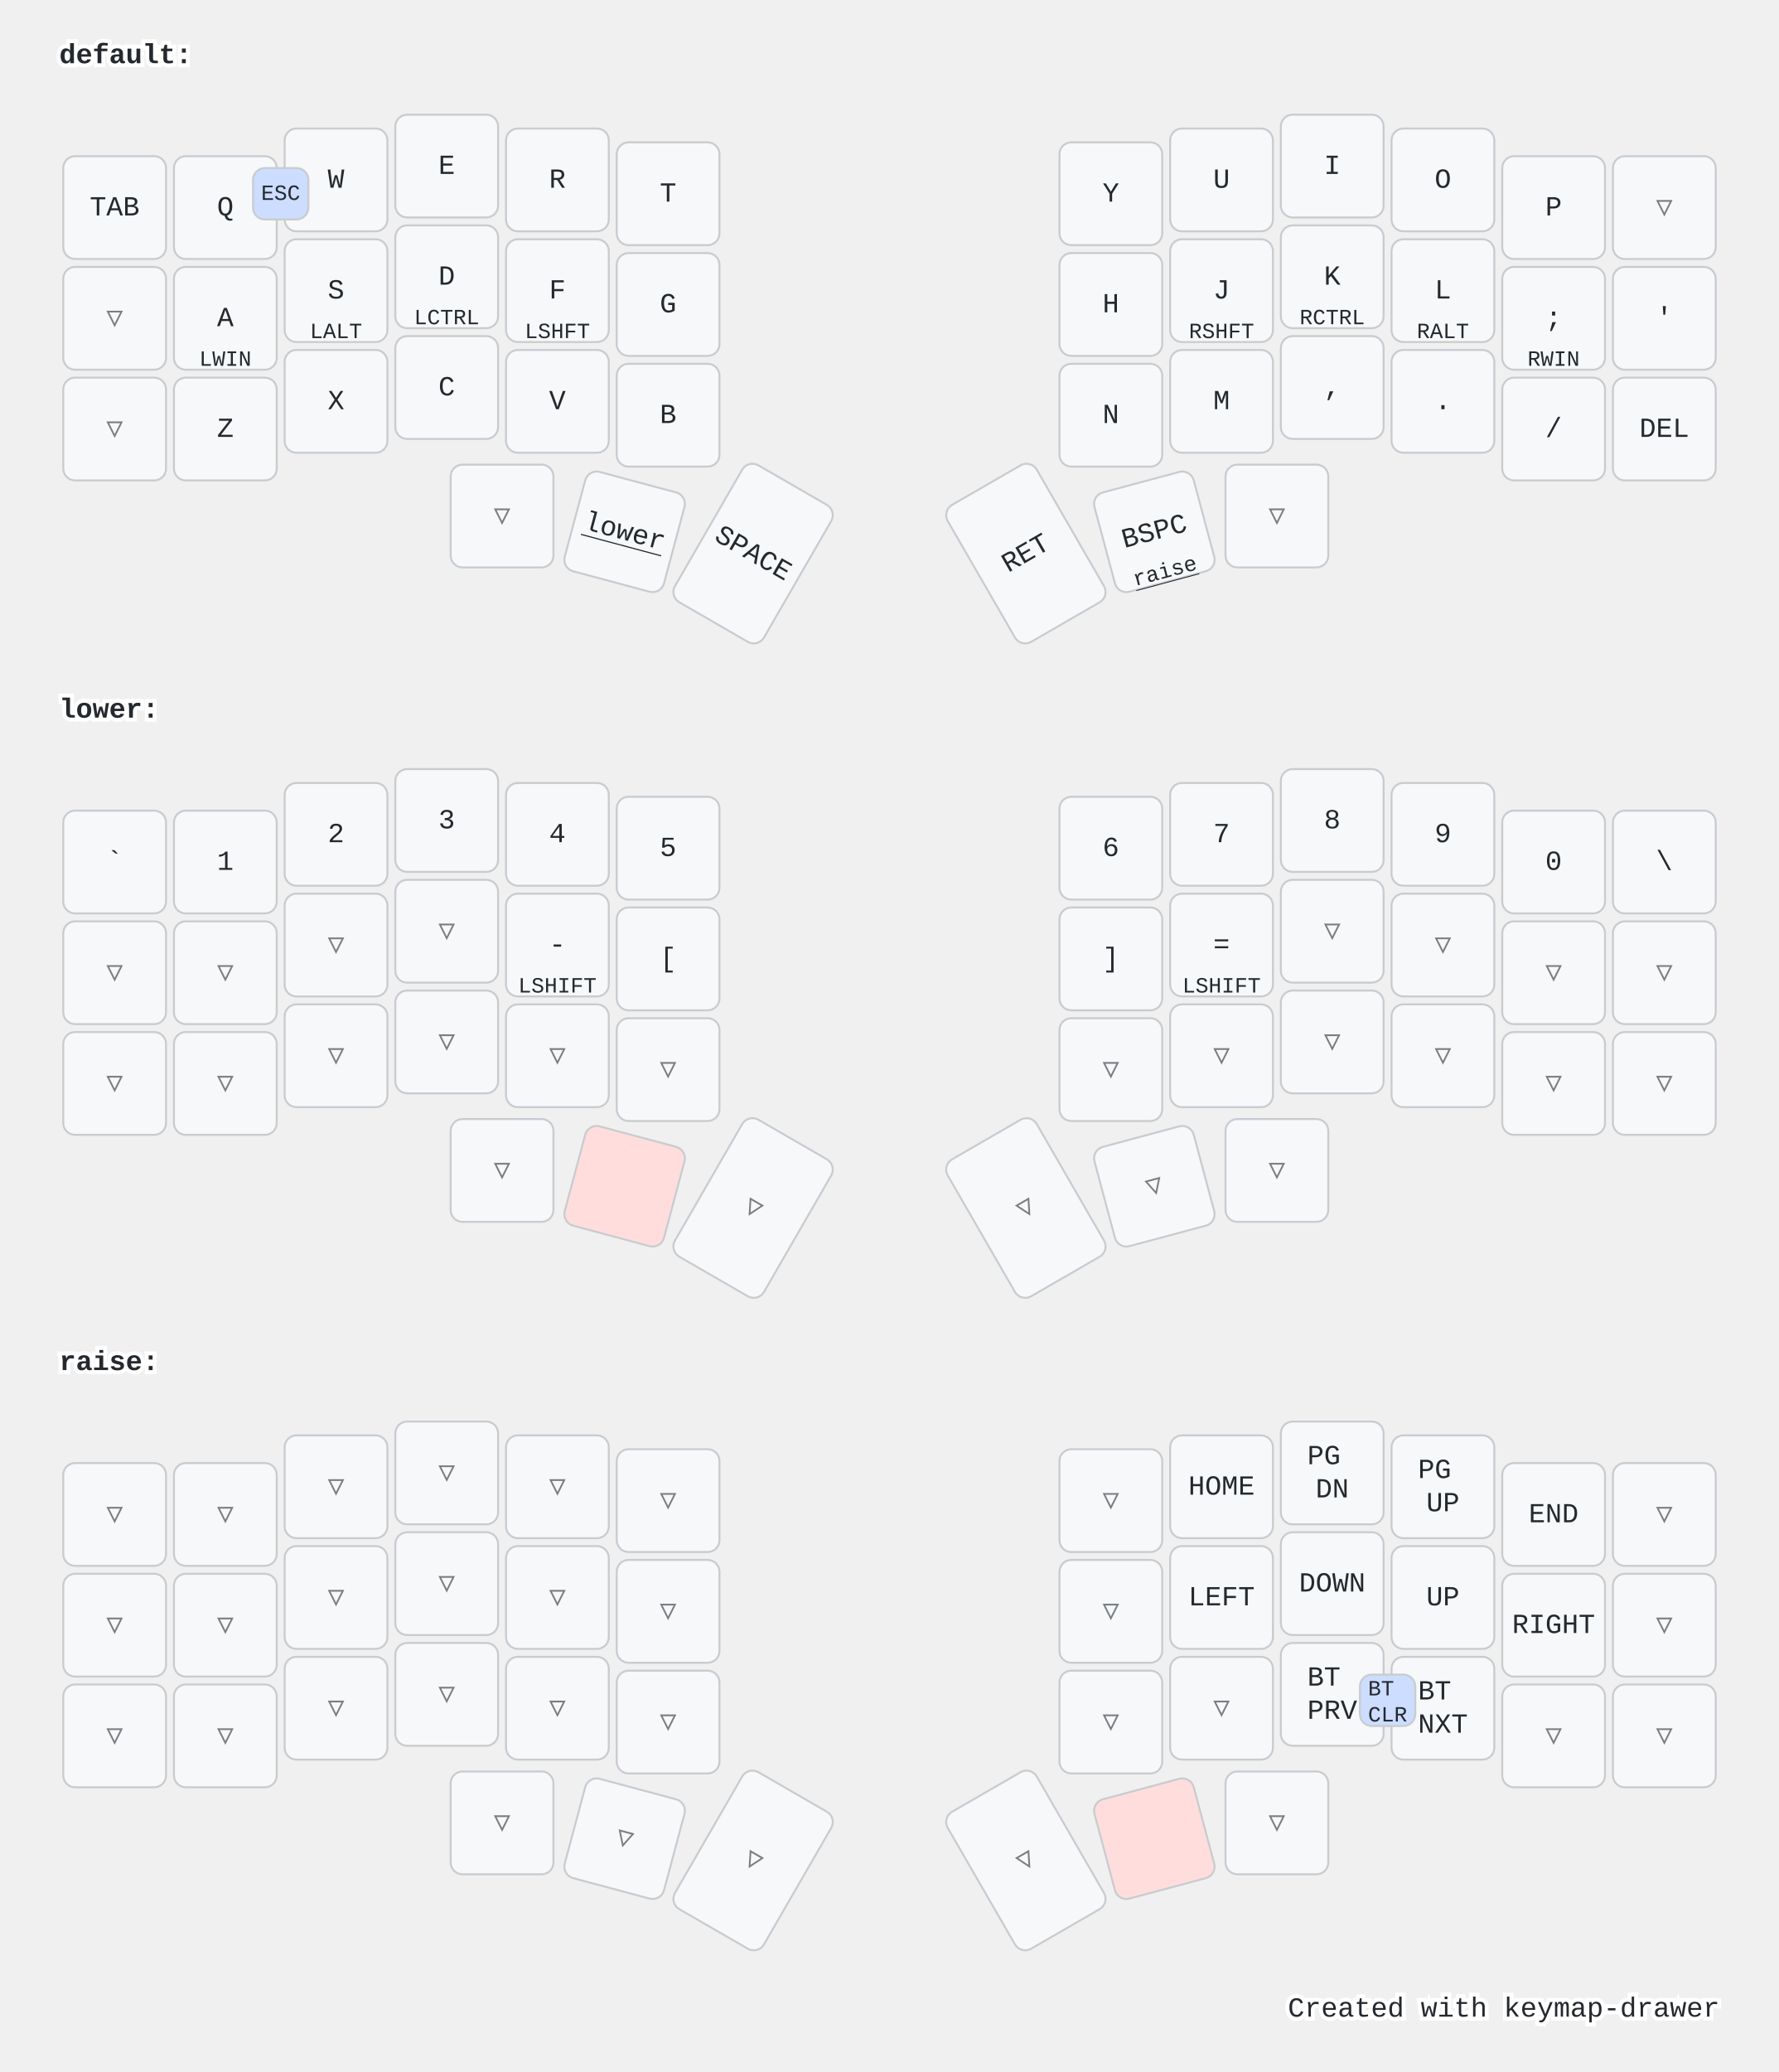
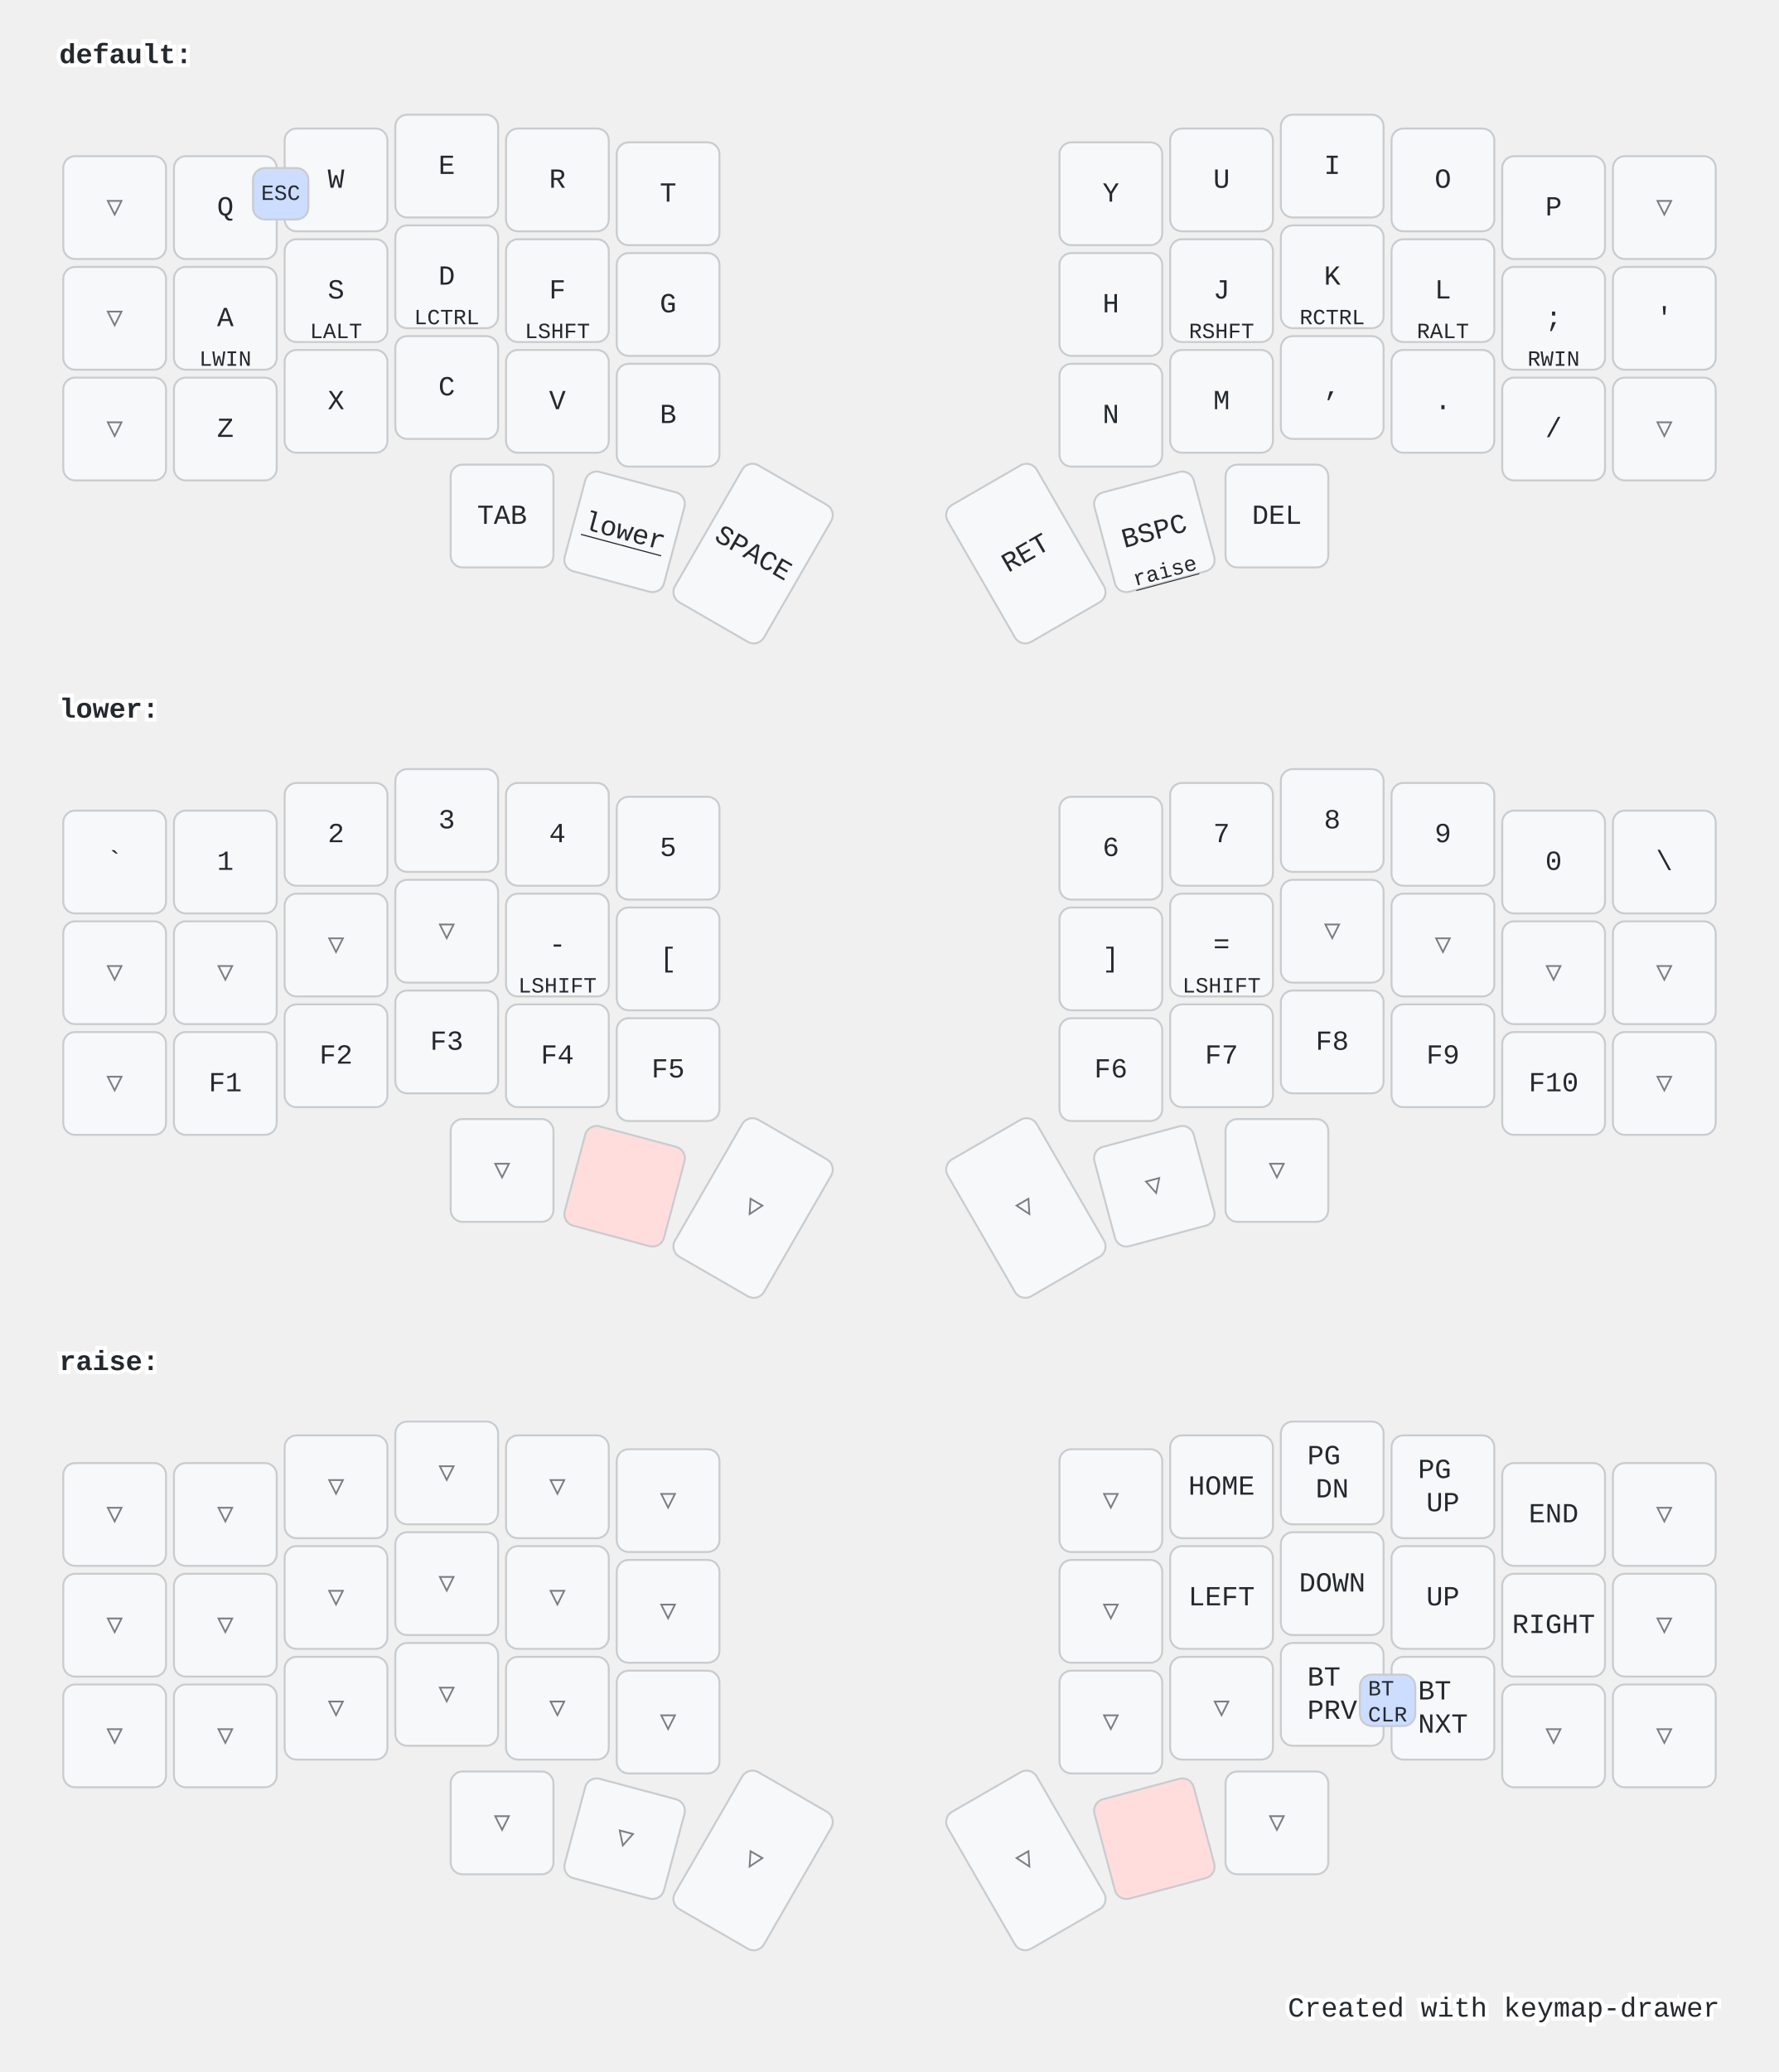
<svg xmlns="http://www.w3.org/2000/svg" width="900" height="1048" viewBox="0 0 900 1048" class="keymap">
  <style>/* inherit to force styles through use tags */
svg path {
    fill: inherit;
}

/* font and background color specifications */
svg.keymap {
    font-family: SFMono-Regular,Consolas,Liberation Mono,Menlo,monospace;
    font-size: 14px;
    font-kerning: normal;
    text-rendering: optimizeLegibility;
    fill: #24292e;
}

/* default key styling */
rect.key {
    fill: #f6f8fa;
}

rect.key, rect.combo {
    stroke: #c9cccf;
    stroke-width: 1;
}

/* default key side styling, only used is draw_key_sides is set */
rect.side {
    filter: brightness(90%);
}

/* color accent for combo boxes */
rect.combo, rect.combo-separate {
    fill: #cdf;
}

/* color accent for held keys */
rect.held, rect.combo.held {
    fill: #fdd;
}

/* color accent for ghost (optional) keys */
rect.ghost, rect.combo.ghost {
    stroke-dasharray: 4, 4;
    stroke-width: 2;
}

text {
    text-anchor: middle;
    dominant-baseline: middle;
}

/* styling for layer labels */
text.label {
    font-weight: bold;
    text-anchor: start;
    stroke: white;
    stroke-width: 4;
    paint-order: stroke;
}

/* styling for optional footer */
text.footer {
    text-anchor: end;
    dominant-baseline: auto;
    stroke: white;
    stroke-width: 4;
    paint-order: stroke;
}

/* styling for combo tap, and key non-tap label text */
text.combo, text.hold, text.shifted, text.left, text.right {
    font-size: 11px;
}

text.hold {
    text-anchor: middle;
    dominant-baseline: auto;
}

text.shifted {
    text-anchor: middle;
    dominant-baseline: hanging;
}

text.left {
    text-anchor: start;
}

text.right {
    text-anchor: end;
}

text.layer-activator {
    text-decoration: underline;
}

/* styling for hold/shifted label text in combo box */
text.combo.hold, text.combo.shifted, text.combo.left, text.combo.right {
    font-size: 8px;
}

/* lighter symbol for transparent keys */
text.trans {
    fill: #7b7e81;
}

/* styling for combo dendrons */
path.combo {
    stroke-width: 1;
    stroke: gray;
    fill: none;
}

/* Start Tabler Icons Cleanup */
/* cannot use height/width with glyphs */
.icon-tabler &gt; path {
    fill: inherit;
    stroke: inherit;
    stroke-width: 2;
}
/* hide tabler's default box */
.icon-tabler &gt; path[stroke="none"][fill="none"] {
    visibility: hidden;
}
/* End Tabler Icons Cleanup */

@media (prefers-color-scheme: dark) {
svg.keymap { fill: #d1d6db; }
rect.key { fill: #3f4750; }
rect.key, rect.combo { stroke: #60666c; }
rect.combo, rect.combo-separate { fill: #1f3d7a; }
rect.held, rect.combo.held { fill: #854747; }
text.label, text.footer { stroke: black; }
text.trans { fill: #7e8184; }
path.combo { stroke: #7f7f7f; }

}</style>
  <g transform="translate(30, 0)" class="layer-default">
    <text x="0" y="28" class="label" id="default">default:</text>
    <g transform="translate(0, 56)">
-       <g transform="translate(28, 49)" class="key keypos-0">
-         <rect rx="6" ry="6" x="-26" y="-26" width="52" height="52" class="key" />
-         <text x="0" y="0" class="key tap">TAB</text>
+       <g transform="translate(28, 49)" class="key trans keypos-0">
+         <rect rx="6" ry="6" x="-26" y="-26" width="52" height="52" class="key trans" />
+         <text x="0" y="0" class="key trans tap">▽</text>
      </g>
      <g transform="translate(84, 49)" class="key keypos-1">
        <rect rx="6" ry="6" x="-26" y="-26" width="52" height="52" class="key" />
        <text x="0" y="0" class="key tap">Q</text>
      </g>
      <g transform="translate(140, 35)" class="key keypos-2">
        <rect rx="6" ry="6" x="-26" y="-26" width="52" height="52" class="key" />
        <text x="0" y="0" class="key tap">W</text>
      </g>
      <g transform="translate(196, 28)" class="key keypos-3">
        <rect rx="6" ry="6" x="-26" y="-26" width="52" height="52" class="key" />
        <text x="0" y="0" class="key tap">E</text>
      </g>
      <g transform="translate(252, 35)" class="key keypos-4">
        <rect rx="6" ry="6" x="-26" y="-26" width="52" height="52" class="key" />
        <text x="0" y="0" class="key tap">R</text>
      </g>
      <g transform="translate(308, 42)" class="key keypos-5">
        <rect rx="6" ry="6" x="-26" y="-26" width="52" height="52" class="key" />
        <text x="0" y="0" class="key tap">T</text>
      </g>
      <g transform="translate(532, 42)" class="key keypos-6">
        <rect rx="6" ry="6" x="-26" y="-26" width="52" height="52" class="key" />
        <text x="0" y="0" class="key tap">Y</text>
      </g>
      <g transform="translate(588, 35)" class="key keypos-7">
        <rect rx="6" ry="6" x="-26" y="-26" width="52" height="52" class="key" />
        <text x="0" y="0" class="key tap">U</text>
      </g>
      <g transform="translate(644, 28)" class="key keypos-8">
        <rect rx="6" ry="6" x="-26" y="-26" width="52" height="52" class="key" />
        <text x="0" y="0" class="key tap">I</text>
      </g>
      <g transform="translate(700, 35)" class="key keypos-9">
        <rect rx="6" ry="6" x="-26" y="-26" width="52" height="52" class="key" />
        <text x="0" y="0" class="key tap">O</text>
      </g>
      <g transform="translate(756, 49)" class="key keypos-10">
        <rect rx="6" ry="6" x="-26" y="-26" width="52" height="52" class="key" />
        <text x="0" y="0" class="key tap">P</text>
      </g>
      <g transform="translate(812, 49)" class="key trans keypos-11">
        <rect rx="6" ry="6" x="-26" y="-26" width="52" height="52" class="key trans" />
        <text x="0" y="0" class="key trans tap">▽</text>
      </g>
      <g transform="translate(28, 105)" class="key trans keypos-12">
        <rect rx="6" ry="6" x="-26" y="-26" width="52" height="52" class="key trans" />
        <text x="0" y="0" class="key trans tap">▽</text>
      </g>
      <g transform="translate(84, 105)" class="key keypos-13">
        <rect rx="6" ry="6" x="-26" y="-26" width="52" height="52" class="key" />
        <text x="0" y="0" class="key tap">A</text>
        <text x="0" y="24" class="key hold">LWIN</text>
      </g>
      <g transform="translate(140, 91)" class="key keypos-14">
        <rect rx="6" ry="6" x="-26" y="-26" width="52" height="52" class="key" />
        <text x="0" y="0" class="key tap">S</text>
        <text x="0" y="24" class="key hold">LALT</text>
      </g>
      <g transform="translate(196, 84)" class="key keypos-15">
        <rect rx="6" ry="6" x="-26" y="-26" width="52" height="52" class="key" />
        <text x="0" y="0" class="key tap">D</text>
        <text x="0" y="24" class="key hold">LCTRL</text>
      </g>
      <g transform="translate(252, 91)" class="key keypos-16">
        <rect rx="6" ry="6" x="-26" y="-26" width="52" height="52" class="key" />
        <text x="0" y="0" class="key tap">F</text>
        <text x="0" y="24" class="key hold">LSHFT</text>
      </g>
      <g transform="translate(308, 98)" class="key keypos-17">
        <rect rx="6" ry="6" x="-26" y="-26" width="52" height="52" class="key" />
        <text x="0" y="0" class="key tap">G</text>
      </g>
      <g transform="translate(532, 98)" class="key keypos-18">
        <rect rx="6" ry="6" x="-26" y="-26" width="52" height="52" class="key" />
        <text x="0" y="0" class="key tap">H</text>
      </g>
      <g transform="translate(588, 91)" class="key keypos-19">
        <rect rx="6" ry="6" x="-26" y="-26" width="52" height="52" class="key" />
        <text x="0" y="0" class="key tap">J</text>
        <text x="0" y="24" class="key hold">RSHFT</text>
      </g>
      <g transform="translate(644, 84)" class="key keypos-20">
        <rect rx="6" ry="6" x="-26" y="-26" width="52" height="52" class="key" />
        <text x="0" y="0" class="key tap">K</text>
        <text x="0" y="24" class="key hold">RCTRL</text>
      </g>
      <g transform="translate(700, 91)" class="key keypos-21">
        <rect rx="6" ry="6" x="-26" y="-26" width="52" height="52" class="key" />
        <text x="0" y="0" class="key tap">L</text>
        <text x="0" y="24" class="key hold">RALT</text>
      </g>
      <g transform="translate(756, 105)" class="key keypos-22">
        <rect rx="6" ry="6" x="-26" y="-26" width="52" height="52" class="key" />
        <text x="0" y="0" class="key tap">;</text>
        <text x="0" y="24" class="key hold">RWIN</text>
      </g>
      <g transform="translate(812, 105)" class="key keypos-23">
        <rect rx="6" ry="6" x="-26" y="-26" width="52" height="52" class="key" />
        <text x="0" y="0" class="key tap">'</text>
      </g>
      <g transform="translate(28, 161)" class="key trans keypos-24">
        <rect rx="6" ry="6" x="-26" y="-26" width="52" height="52" class="key trans" />
        <text x="0" y="0" class="key trans tap">▽</text>
      </g>
      <g transform="translate(84, 161)" class="key keypos-25">
        <rect rx="6" ry="6" x="-26" y="-26" width="52" height="52" class="key" />
        <text x="0" y="0" class="key tap">Z</text>
      </g>
      <g transform="translate(140, 147)" class="key keypos-26">
        <rect rx="6" ry="6" x="-26" y="-26" width="52" height="52" class="key" />
        <text x="0" y="0" class="key tap">X</text>
      </g>
      <g transform="translate(196, 140)" class="key keypos-27">
        <rect rx="6" ry="6" x="-26" y="-26" width="52" height="52" class="key" />
        <text x="0" y="0" class="key tap">C</text>
      </g>
      <g transform="translate(252, 147)" class="key keypos-28">
        <rect rx="6" ry="6" x="-26" y="-26" width="52" height="52" class="key" />
        <text x="0" y="0" class="key tap">V</text>
      </g>
      <g transform="translate(308, 154)" class="key keypos-29">
        <rect rx="6" ry="6" x="-26" y="-26" width="52" height="52" class="key" />
        <text x="0" y="0" class="key tap">B</text>
      </g>
      <g transform="translate(532, 154)" class="key keypos-30">
        <rect rx="6" ry="6" x="-26" y="-26" width="52" height="52" class="key" />
        <text x="0" y="0" class="key tap">N</text>
      </g>
      <g transform="translate(588, 147)" class="key keypos-31">
        <rect rx="6" ry="6" x="-26" y="-26" width="52" height="52" class="key" />
        <text x="0" y="0" class="key tap">M</text>
      </g>
      <g transform="translate(644, 140)" class="key keypos-32">
        <rect rx="6" ry="6" x="-26" y="-26" width="52" height="52" class="key" />
        <text x="0" y="0" class="key tap">,</text>
      </g>
      <g transform="translate(700, 147)" class="key keypos-33">
        <rect rx="6" ry="6" x="-26" y="-26" width="52" height="52" class="key" />
        <text x="0" y="0" class="key tap">.</text>
      </g>
      <g transform="translate(756, 161)" class="key keypos-34">
        <rect rx="6" ry="6" x="-26" y="-26" width="52" height="52" class="key" />
        <text x="0" y="0" class="key tap">/</text>
      </g>
-       <g transform="translate(812, 161)" class="key keypos-35">
-         <rect rx="6" ry="6" x="-26" y="-26" width="52" height="52" class="key" />
-         <text x="0" y="0" class="key tap">DEL</text>
-       </g>
-       <g transform="translate(224, 205)" class="key trans keypos-36">
-         <rect rx="6" ry="6" x="-26" y="-26" width="52" height="52" class="key trans" />
-         <text x="0" y="0" class="key trans tap">▽</text>
+       <g transform="translate(812, 161)" class="key trans keypos-35">
+         <rect rx="6" ry="6" x="-26" y="-26" width="52" height="52" class="key trans" />
+         <text x="0" y="0" class="key trans tap">▽</text>
+       </g>
+       <g transform="translate(224, 205)" class="key keypos-36">
+         <rect rx="6" ry="6" x="-26" y="-26" width="52" height="52" class="key" />
+         <text x="0" y="0" class="key tap">TAB</text>
      </g>
      <g transform="translate(286, 213) rotate(15.0)" class="key keypos-37">
        <rect rx="6" ry="6" x="-26" y="-26" width="52" height="52" class="key" />
        <a href="#lower">
          <text x="0" y="0" class="key tap layer-activator">lower</text>
        </a>
      </g>
      <g transform="translate(351, 224) rotate(30.0)" class="key keypos-38">
        <rect rx="6" ry="6" x="-26" y="-40" width="52" height="80" class="key" />
        <text x="0" y="0" class="key tap">SPACE</text>
      </g>
      <g transform="translate(489, 224) rotate(-30.0)" class="key keypos-39">
        <rect rx="6" ry="6" x="-26" y="-40" width="52" height="80" class="key" />
        <text x="0" y="0" class="key tap">RET</text>
      </g>
      <g transform="translate(554, 213) rotate(-15.0)" class="key keypos-40">
        <rect rx="6" ry="6" x="-26" y="-26" width="52" height="52" class="key" />
        <text x="0" y="0" class="key tap">BSPC</text>
        <a href="#raise">
          <text x="0" y="24" class="key hold layer-activator">raise</text>
        </a>
      </g>
-       <g transform="translate(616, 205)" class="key trans keypos-41">
-         <rect rx="6" ry="6" x="-26" y="-26" width="52" height="52" class="key trans" />
-         <text x="0" y="0" class="key trans tap">▽</text>
+       <g transform="translate(616, 205)" class="key keypos-41">
+         <rect rx="6" ry="6" x="-26" y="-26" width="52" height="52" class="key" />
+         <text x="0" y="0" class="key tap">DEL</text>
      </g>
      <g class="combo combopos-0">
        <rect rx="6" ry="6" x="98" y="29" width="28" height="26" class="combo" />
        <text x="112" y="42" class="combo tap">ESC</text>
      </g>
    </g>
  </g>
  <g transform="translate(30, 331)" class="layer-lower">
    <text x="0" y="28" class="label" id="lower">lower:</text>
    <g transform="translate(0, 56)">
      <g transform="translate(28, 49)" class="key keypos-0">
        <rect rx="6" ry="6" x="-26" y="-26" width="52" height="52" class="key" />
        <text x="0" y="0" class="key tap">`</text>
      </g>
      <g transform="translate(84, 49)" class="key keypos-1">
        <rect rx="6" ry="6" x="-26" y="-26" width="52" height="52" class="key" />
        <text x="0" y="0" class="key tap">1</text>
      </g>
      <g transform="translate(140, 35)" class="key keypos-2">
        <rect rx="6" ry="6" x="-26" y="-26" width="52" height="52" class="key" />
        <text x="0" y="0" class="key tap">2</text>
      </g>
      <g transform="translate(196, 28)" class="key keypos-3">
        <rect rx="6" ry="6" x="-26" y="-26" width="52" height="52" class="key" />
        <text x="0" y="0" class="key tap">3</text>
      </g>
      <g transform="translate(252, 35)" class="key keypos-4">
        <rect rx="6" ry="6" x="-26" y="-26" width="52" height="52" class="key" />
        <text x="0" y="0" class="key tap">4</text>
      </g>
      <g transform="translate(308, 42)" class="key keypos-5">
        <rect rx="6" ry="6" x="-26" y="-26" width="52" height="52" class="key" />
        <text x="0" y="0" class="key tap">5</text>
      </g>
      <g transform="translate(532, 42)" class="key keypos-6">
        <rect rx="6" ry="6" x="-26" y="-26" width="52" height="52" class="key" />
        <text x="0" y="0" class="key tap">6</text>
      </g>
      <g transform="translate(588, 35)" class="key keypos-7">
        <rect rx="6" ry="6" x="-26" y="-26" width="52" height="52" class="key" />
        <text x="0" y="0" class="key tap">7</text>
      </g>
      <g transform="translate(644, 28)" class="key keypos-8">
        <rect rx="6" ry="6" x="-26" y="-26" width="52" height="52" class="key" />
        <text x="0" y="0" class="key tap">8</text>
      </g>
      <g transform="translate(700, 35)" class="key keypos-9">
        <rect rx="6" ry="6" x="-26" y="-26" width="52" height="52" class="key" />
        <text x="0" y="0" class="key tap">9</text>
      </g>
      <g transform="translate(756, 49)" class="key keypos-10">
        <rect rx="6" ry="6" x="-26" y="-26" width="52" height="52" class="key" />
        <text x="0" y="0" class="key tap">0</text>
      </g>
      <g transform="translate(812, 49)" class="key keypos-11">
        <rect rx="6" ry="6" x="-26" y="-26" width="52" height="52" class="key" />
        <text x="0" y="0" class="key tap">\</text>
      </g>
      <g transform="translate(28, 105)" class="key trans keypos-12">
        <rect rx="6" ry="6" x="-26" y="-26" width="52" height="52" class="key trans" />
        <text x="0" y="0" class="key trans tap">▽</text>
      </g>
      <g transform="translate(84, 105)" class="key trans keypos-13">
        <rect rx="6" ry="6" x="-26" y="-26" width="52" height="52" class="key trans" />
        <text x="0" y="0" class="key trans tap">▽</text>
      </g>
      <g transform="translate(140, 91)" class="key trans keypos-14">
        <rect rx="6" ry="6" x="-26" y="-26" width="52" height="52" class="key trans" />
        <text x="0" y="0" class="key trans tap">▽</text>
      </g>
      <g transform="translate(196, 84)" class="key trans keypos-15">
        <rect rx="6" ry="6" x="-26" y="-26" width="52" height="52" class="key trans" />
        <text x="0" y="0" class="key trans tap">▽</text>
      </g>
      <g transform="translate(252, 91)" class="key keypos-16">
        <rect rx="6" ry="6" x="-26" y="-26" width="52" height="52" class="key" />
        <text x="0" y="0" class="key tap">-</text>
        <text x="0" y="24" class="key hold">LSHIFT</text>
      </g>
      <g transform="translate(308, 98)" class="key keypos-17">
        <rect rx="6" ry="6" x="-26" y="-26" width="52" height="52" class="key" />
        <text x="0" y="0" class="key tap">[</text>
      </g>
      <g transform="translate(532, 98)" class="key keypos-18">
        <rect rx="6" ry="6" x="-26" y="-26" width="52" height="52" class="key" />
        <text x="0" y="0" class="key tap">]</text>
      </g>
      <g transform="translate(588, 91)" class="key keypos-19">
        <rect rx="6" ry="6" x="-26" y="-26" width="52" height="52" class="key" />
        <text x="0" y="0" class="key tap">=</text>
        <text x="0" y="24" class="key hold">LSHIFT</text>
      </g>
      <g transform="translate(644, 84)" class="key trans keypos-20">
        <rect rx="6" ry="6" x="-26" y="-26" width="52" height="52" class="key trans" />
        <text x="0" y="0" class="key trans tap">▽</text>
      </g>
      <g transform="translate(700, 91)" class="key trans keypos-21">
        <rect rx="6" ry="6" x="-26" y="-26" width="52" height="52" class="key trans" />
        <text x="0" y="0" class="key trans tap">▽</text>
      </g>
      <g transform="translate(756, 105)" class="key trans keypos-22">
        <rect rx="6" ry="6" x="-26" y="-26" width="52" height="52" class="key trans" />
        <text x="0" y="0" class="key trans tap">▽</text>
      </g>
      <g transform="translate(812, 105)" class="key trans keypos-23">
        <rect rx="6" ry="6" x="-26" y="-26" width="52" height="52" class="key trans" />
        <text x="0" y="0" class="key trans tap">▽</text>
      </g>
      <g transform="translate(28, 161)" class="key trans keypos-24">
        <rect rx="6" ry="6" x="-26" y="-26" width="52" height="52" class="key trans" />
        <text x="0" y="0" class="key trans tap">▽</text>
      </g>
-       <g transform="translate(84, 161)" class="key trans keypos-25">
-         <rect rx="6" ry="6" x="-26" y="-26" width="52" height="52" class="key trans" />
-         <text x="0" y="0" class="key trans tap">▽</text>
-       </g>
-       <g transform="translate(140, 147)" class="key trans keypos-26">
-         <rect rx="6" ry="6" x="-26" y="-26" width="52" height="52" class="key trans" />
-         <text x="0" y="0" class="key trans tap">▽</text>
-       </g>
-       <g transform="translate(196, 140)" class="key trans keypos-27">
-         <rect rx="6" ry="6" x="-26" y="-26" width="52" height="52" class="key trans" />
-         <text x="0" y="0" class="key trans tap">▽</text>
-       </g>
-       <g transform="translate(252, 147)" class="key trans keypos-28">
-         <rect rx="6" ry="6" x="-26" y="-26" width="52" height="52" class="key trans" />
-         <text x="0" y="0" class="key trans tap">▽</text>
-       </g>
-       <g transform="translate(308, 154)" class="key trans keypos-29">
-         <rect rx="6" ry="6" x="-26" y="-26" width="52" height="52" class="key trans" />
-         <text x="0" y="0" class="key trans tap">▽</text>
-       </g>
-       <g transform="translate(532, 154)" class="key trans keypos-30">
-         <rect rx="6" ry="6" x="-26" y="-26" width="52" height="52" class="key trans" />
-         <text x="0" y="0" class="key trans tap">▽</text>
-       </g>
-       <g transform="translate(588, 147)" class="key trans keypos-31">
-         <rect rx="6" ry="6" x="-26" y="-26" width="52" height="52" class="key trans" />
-         <text x="0" y="0" class="key trans tap">▽</text>
-       </g>
-       <g transform="translate(644, 140)" class="key trans keypos-32">
-         <rect rx="6" ry="6" x="-26" y="-26" width="52" height="52" class="key trans" />
-         <text x="0" y="0" class="key trans tap">▽</text>
-       </g>
-       <g transform="translate(700, 147)" class="key trans keypos-33">
-         <rect rx="6" ry="6" x="-26" y="-26" width="52" height="52" class="key trans" />
-         <text x="0" y="0" class="key trans tap">▽</text>
-       </g>
-       <g transform="translate(756, 161)" class="key trans keypos-34">
-         <rect rx="6" ry="6" x="-26" y="-26" width="52" height="52" class="key trans" />
-         <text x="0" y="0" class="key trans tap">▽</text>
+       <g transform="translate(84, 161)" class="key keypos-25">
+         <rect rx="6" ry="6" x="-26" y="-26" width="52" height="52" class="key" />
+         <text x="0" y="0" class="key tap">F1</text>
+       </g>
+       <g transform="translate(140, 147)" class="key keypos-26">
+         <rect rx="6" ry="6" x="-26" y="-26" width="52" height="52" class="key" />
+         <text x="0" y="0" class="key tap">F2</text>
+       </g>
+       <g transform="translate(196, 140)" class="key keypos-27">
+         <rect rx="6" ry="6" x="-26" y="-26" width="52" height="52" class="key" />
+         <text x="0" y="0" class="key tap">F3</text>
+       </g>
+       <g transform="translate(252, 147)" class="key keypos-28">
+         <rect rx="6" ry="6" x="-26" y="-26" width="52" height="52" class="key" />
+         <text x="0" y="0" class="key tap">F4</text>
+       </g>
+       <g transform="translate(308, 154)" class="key keypos-29">
+         <rect rx="6" ry="6" x="-26" y="-26" width="52" height="52" class="key" />
+         <text x="0" y="0" class="key tap">F5</text>
+       </g>
+       <g transform="translate(532, 154)" class="key keypos-30">
+         <rect rx="6" ry="6" x="-26" y="-26" width="52" height="52" class="key" />
+         <text x="0" y="0" class="key tap">F6</text>
+       </g>
+       <g transform="translate(588, 147)" class="key keypos-31">
+         <rect rx="6" ry="6" x="-26" y="-26" width="52" height="52" class="key" />
+         <text x="0" y="0" class="key tap">F7</text>
+       </g>
+       <g transform="translate(644, 140)" class="key keypos-32">
+         <rect rx="6" ry="6" x="-26" y="-26" width="52" height="52" class="key" />
+         <text x="0" y="0" class="key tap">F8</text>
+       </g>
+       <g transform="translate(700, 147)" class="key keypos-33">
+         <rect rx="6" ry="6" x="-26" y="-26" width="52" height="52" class="key" />
+         <text x="0" y="0" class="key tap">F9</text>
+       </g>
+       <g transform="translate(756, 161)" class="key keypos-34">
+         <rect rx="6" ry="6" x="-26" y="-26" width="52" height="52" class="key" />
+         <text x="0" y="0" class="key tap">F10</text>
      </g>
      <g transform="translate(812, 161)" class="key trans keypos-35">
        <rect rx="6" ry="6" x="-26" y="-26" width="52" height="52" class="key trans" />
        <text x="0" y="0" class="key trans tap">▽</text>
      </g>
      <g transform="translate(224, 205)" class="key trans keypos-36">
        <rect rx="6" ry="6" x="-26" y="-26" width="52" height="52" class="key trans" />
        <text x="0" y="0" class="key trans tap">▽</text>
      </g>
      <g transform="translate(286, 213) rotate(15.0)" class="key held keypos-37">
        <rect rx="6" ry="6" x="-26" y="-26" width="52" height="52" class="key held" />
      </g>
      <g transform="translate(351, 224) rotate(30.0)" class="key trans keypos-38">
        <rect rx="6" ry="6" x="-26" y="-40" width="52" height="80" class="key trans" />
        <text x="0" y="0" class="key trans tap">▽</text>
      </g>
      <g transform="translate(489, 224) rotate(-30.0)" class="key trans keypos-39">
        <rect rx="6" ry="6" x="-26" y="-40" width="52" height="80" class="key trans" />
        <text x="0" y="0" class="key trans tap">▽</text>
      </g>
      <g transform="translate(554, 213) rotate(-15.0)" class="key trans keypos-40">
        <rect rx="6" ry="6" x="-26" y="-26" width="52" height="52" class="key trans" />
        <text x="0" y="0" class="key trans tap">▽</text>
      </g>
      <g transform="translate(616, 205)" class="key trans keypos-41">
        <rect rx="6" ry="6" x="-26" y="-26" width="52" height="52" class="key trans" />
        <text x="0" y="0" class="key trans tap">▽</text>
      </g>
    </g>
  </g>
  <g transform="translate(30, 661)" class="layer-raise">
    <text x="0" y="28" class="label" id="raise">raise:</text>
    <g transform="translate(0, 56)">
      <g transform="translate(28, 49)" class="key trans keypos-0">
        <rect rx="6" ry="6" x="-26" y="-26" width="52" height="52" class="key trans" />
        <text x="0" y="0" class="key trans tap">▽</text>
      </g>
      <g transform="translate(84, 49)" class="key trans keypos-1">
        <rect rx="6" ry="6" x="-26" y="-26" width="52" height="52" class="key trans" />
        <text x="0" y="0" class="key trans tap">▽</text>
      </g>
      <g transform="translate(140, 35)" class="key trans keypos-2">
        <rect rx="6" ry="6" x="-26" y="-26" width="52" height="52" class="key trans" />
        <text x="0" y="0" class="key trans tap">▽</text>
      </g>
      <g transform="translate(196, 28)" class="key trans keypos-3">
        <rect rx="6" ry="6" x="-26" y="-26" width="52" height="52" class="key trans" />
        <text x="0" y="0" class="key trans tap">▽</text>
      </g>
      <g transform="translate(252, 35)" class="key trans keypos-4">
        <rect rx="6" ry="6" x="-26" y="-26" width="52" height="52" class="key trans" />
        <text x="0" y="0" class="key trans tap">▽</text>
      </g>
      <g transform="translate(308, 42)" class="key trans keypos-5">
        <rect rx="6" ry="6" x="-26" y="-26" width="52" height="52" class="key trans" />
        <text x="0" y="0" class="key trans tap">▽</text>
      </g>
      <g transform="translate(532, 42)" class="key trans keypos-6">
        <rect rx="6" ry="6" x="-26" y="-26" width="52" height="52" class="key trans" />
        <text x="0" y="0" class="key trans tap">▽</text>
      </g>
      <g transform="translate(588, 35)" class="key keypos-7">
        <rect rx="6" ry="6" x="-26" y="-26" width="52" height="52" class="key" />
        <text x="0" y="0" class="key tap">HOME</text>
      </g>
      <g transform="translate(644, 28)" class="key keypos-8">
        <rect rx="6" ry="6" x="-26" y="-26" width="52" height="52" class="key" />
        <text x="0" y="0" class="key tap">
          <tspan x="0" dy="-0.6em">PG</tspan>
          <tspan x="0" dy="1.2em">DN</tspan>
        </text>
      </g>
      <g transform="translate(700, 35)" class="key keypos-9">
        <rect rx="6" ry="6" x="-26" y="-26" width="52" height="52" class="key" />
        <text x="0" y="0" class="key tap">
          <tspan x="0" dy="-0.6em">PG</tspan>
          <tspan x="0" dy="1.2em">UP</tspan>
        </text>
      </g>
      <g transform="translate(756, 49)" class="key keypos-10">
        <rect rx="6" ry="6" x="-26" y="-26" width="52" height="52" class="key" />
        <text x="0" y="0" class="key tap">END</text>
      </g>
      <g transform="translate(812, 49)" class="key trans keypos-11">
        <rect rx="6" ry="6" x="-26" y="-26" width="52" height="52" class="key trans" />
        <text x="0" y="0" class="key trans tap">▽</text>
      </g>
      <g transform="translate(28, 105)" class="key trans keypos-12">
        <rect rx="6" ry="6" x="-26" y="-26" width="52" height="52" class="key trans" />
        <text x="0" y="0" class="key trans tap">▽</text>
      </g>
      <g transform="translate(84, 105)" class="key trans keypos-13">
        <rect rx="6" ry="6" x="-26" y="-26" width="52" height="52" class="key trans" />
        <text x="0" y="0" class="key trans tap">▽</text>
      </g>
      <g transform="translate(140, 91)" class="key trans keypos-14">
        <rect rx="6" ry="6" x="-26" y="-26" width="52" height="52" class="key trans" />
        <text x="0" y="0" class="key trans tap">▽</text>
      </g>
      <g transform="translate(196, 84)" class="key trans keypos-15">
        <rect rx="6" ry="6" x="-26" y="-26" width="52" height="52" class="key trans" />
        <text x="0" y="0" class="key trans tap">▽</text>
      </g>
      <g transform="translate(252, 91)" class="key trans keypos-16">
        <rect rx="6" ry="6" x="-26" y="-26" width="52" height="52" class="key trans" />
        <text x="0" y="0" class="key trans tap">▽</text>
      </g>
      <g transform="translate(308, 98)" class="key trans keypos-17">
        <rect rx="6" ry="6" x="-26" y="-26" width="52" height="52" class="key trans" />
        <text x="0" y="0" class="key trans tap">▽</text>
      </g>
      <g transform="translate(532, 98)" class="key trans keypos-18">
        <rect rx="6" ry="6" x="-26" y="-26" width="52" height="52" class="key trans" />
        <text x="0" y="0" class="key trans tap">▽</text>
      </g>
      <g transform="translate(588, 91)" class="key keypos-19">
        <rect rx="6" ry="6" x="-26" y="-26" width="52" height="52" class="key" />
        <text x="0" y="0" class="key tap">LEFT</text>
      </g>
      <g transform="translate(644, 84)" class="key keypos-20">
        <rect rx="6" ry="6" x="-26" y="-26" width="52" height="52" class="key" />
        <text x="0" y="0" class="key tap">DOWN</text>
      </g>
      <g transform="translate(700, 91)" class="key keypos-21">
        <rect rx="6" ry="6" x="-26" y="-26" width="52" height="52" class="key" />
        <text x="0" y="0" class="key tap">UP</text>
      </g>
      <g transform="translate(756, 105)" class="key keypos-22">
        <rect rx="6" ry="6" x="-26" y="-26" width="52" height="52" class="key" />
        <text x="0" y="0" class="key tap">RIGHT</text>
      </g>
      <g transform="translate(812, 105)" class="key trans keypos-23">
        <rect rx="6" ry="6" x="-26" y="-26" width="52" height="52" class="key trans" />
        <text x="0" y="0" class="key trans tap">▽</text>
      </g>
      <g transform="translate(28, 161)" class="key trans keypos-24">
        <rect rx="6" ry="6" x="-26" y="-26" width="52" height="52" class="key trans" />
        <text x="0" y="0" class="key trans tap">▽</text>
      </g>
      <g transform="translate(84, 161)" class="key trans keypos-25">
        <rect rx="6" ry="6" x="-26" y="-26" width="52" height="52" class="key trans" />
        <text x="0" y="0" class="key trans tap">▽</text>
      </g>
      <g transform="translate(140, 147)" class="key trans keypos-26">
        <rect rx="6" ry="6" x="-26" y="-26" width="52" height="52" class="key trans" />
        <text x="0" y="0" class="key trans tap">▽</text>
      </g>
      <g transform="translate(196, 140)" class="key trans keypos-27">
        <rect rx="6" ry="6" x="-26" y="-26" width="52" height="52" class="key trans" />
        <text x="0" y="0" class="key trans tap">▽</text>
      </g>
      <g transform="translate(252, 147)" class="key trans keypos-28">
        <rect rx="6" ry="6" x="-26" y="-26" width="52" height="52" class="key trans" />
        <text x="0" y="0" class="key trans tap">▽</text>
      </g>
      <g transform="translate(308, 154)" class="key trans keypos-29">
        <rect rx="6" ry="6" x="-26" y="-26" width="52" height="52" class="key trans" />
        <text x="0" y="0" class="key trans tap">▽</text>
      </g>
      <g transform="translate(532, 154)" class="key trans keypos-30">
        <rect rx="6" ry="6" x="-26" y="-26" width="52" height="52" class="key trans" />
        <text x="0" y="0" class="key trans tap">▽</text>
      </g>
      <g transform="translate(588, 147)" class="key trans keypos-31">
        <rect rx="6" ry="6" x="-26" y="-26" width="52" height="52" class="key trans" />
        <text x="0" y="0" class="key trans tap">▽</text>
      </g>
      <g transform="translate(644, 140)" class="key keypos-32">
        <rect rx="6" ry="6" x="-26" y="-26" width="52" height="52" class="key" />
        <text x="0" y="0" class="key tap">
          <tspan x="0" dy="-0.6em">BT</tspan>
          <tspan x="0" dy="1.2em">PRV</tspan>
        </text>
      </g>
      <g transform="translate(700, 147)" class="key keypos-33">
        <rect rx="6" ry="6" x="-26" y="-26" width="52" height="52" class="key" />
        <text x="0" y="0" class="key tap">
          <tspan x="0" dy="-0.6em">BT</tspan>
          <tspan x="0" dy="1.2em">NXT</tspan>
        </text>
      </g>
      <g transform="translate(756, 161)" class="key trans keypos-34">
        <rect rx="6" ry="6" x="-26" y="-26" width="52" height="52" class="key trans" />
        <text x="0" y="0" class="key trans tap">▽</text>
      </g>
      <g transform="translate(812, 161)" class="key trans keypos-35">
        <rect rx="6" ry="6" x="-26" y="-26" width="52" height="52" class="key trans" />
        <text x="0" y="0" class="key trans tap">▽</text>
      </g>
      <g transform="translate(224, 205)" class="key trans keypos-36">
        <rect rx="6" ry="6" x="-26" y="-26" width="52" height="52" class="key trans" />
        <text x="0" y="0" class="key trans tap">▽</text>
      </g>
      <g transform="translate(286, 213) rotate(15.0)" class="key trans keypos-37">
        <rect rx="6" ry="6" x="-26" y="-26" width="52" height="52" class="key trans" />
        <text x="0" y="0" class="key trans tap">▽</text>
      </g>
      <g transform="translate(351, 224) rotate(30.0)" class="key trans keypos-38">
        <rect rx="6" ry="6" x="-26" y="-40" width="52" height="80" class="key trans" />
        <text x="0" y="0" class="key trans tap">▽</text>
      </g>
      <g transform="translate(489, 224) rotate(-30.0)" class="key trans keypos-39">
        <rect rx="6" ry="6" x="-26" y="-40" width="52" height="80" class="key trans" />
        <text x="0" y="0" class="key trans tap">▽</text>
      </g>
      <g transform="translate(554, 213) rotate(-15.0)" class="key held keypos-40">
        <rect rx="6" ry="6" x="-26" y="-26" width="52" height="52" class="key held" />
      </g>
      <g transform="translate(616, 205)" class="key trans keypos-41">
        <rect rx="6" ry="6" x="-26" y="-26" width="52" height="52" class="key trans" />
        <text x="0" y="0" class="key trans tap">▽</text>
      </g>
      <g class="combo combopos-0">
        <rect rx="6" ry="6" x="658" y="130" width="28" height="26" class="combo" />
        <text x="672" y="144" class="combo tap">
          <tspan x="672" dy="-0.6em">BT</tspan>
          <tspan x="672" dy="1.2em">CLR</tspan>
        </text>
      </g>
    </g>
  </g>
  <text x="870.0" y="1020.0" class="footer">Created with <a href="https://github.com/caksoylar/keymap-drawer">keymap-drawer</a>
  </text>
</svg>
